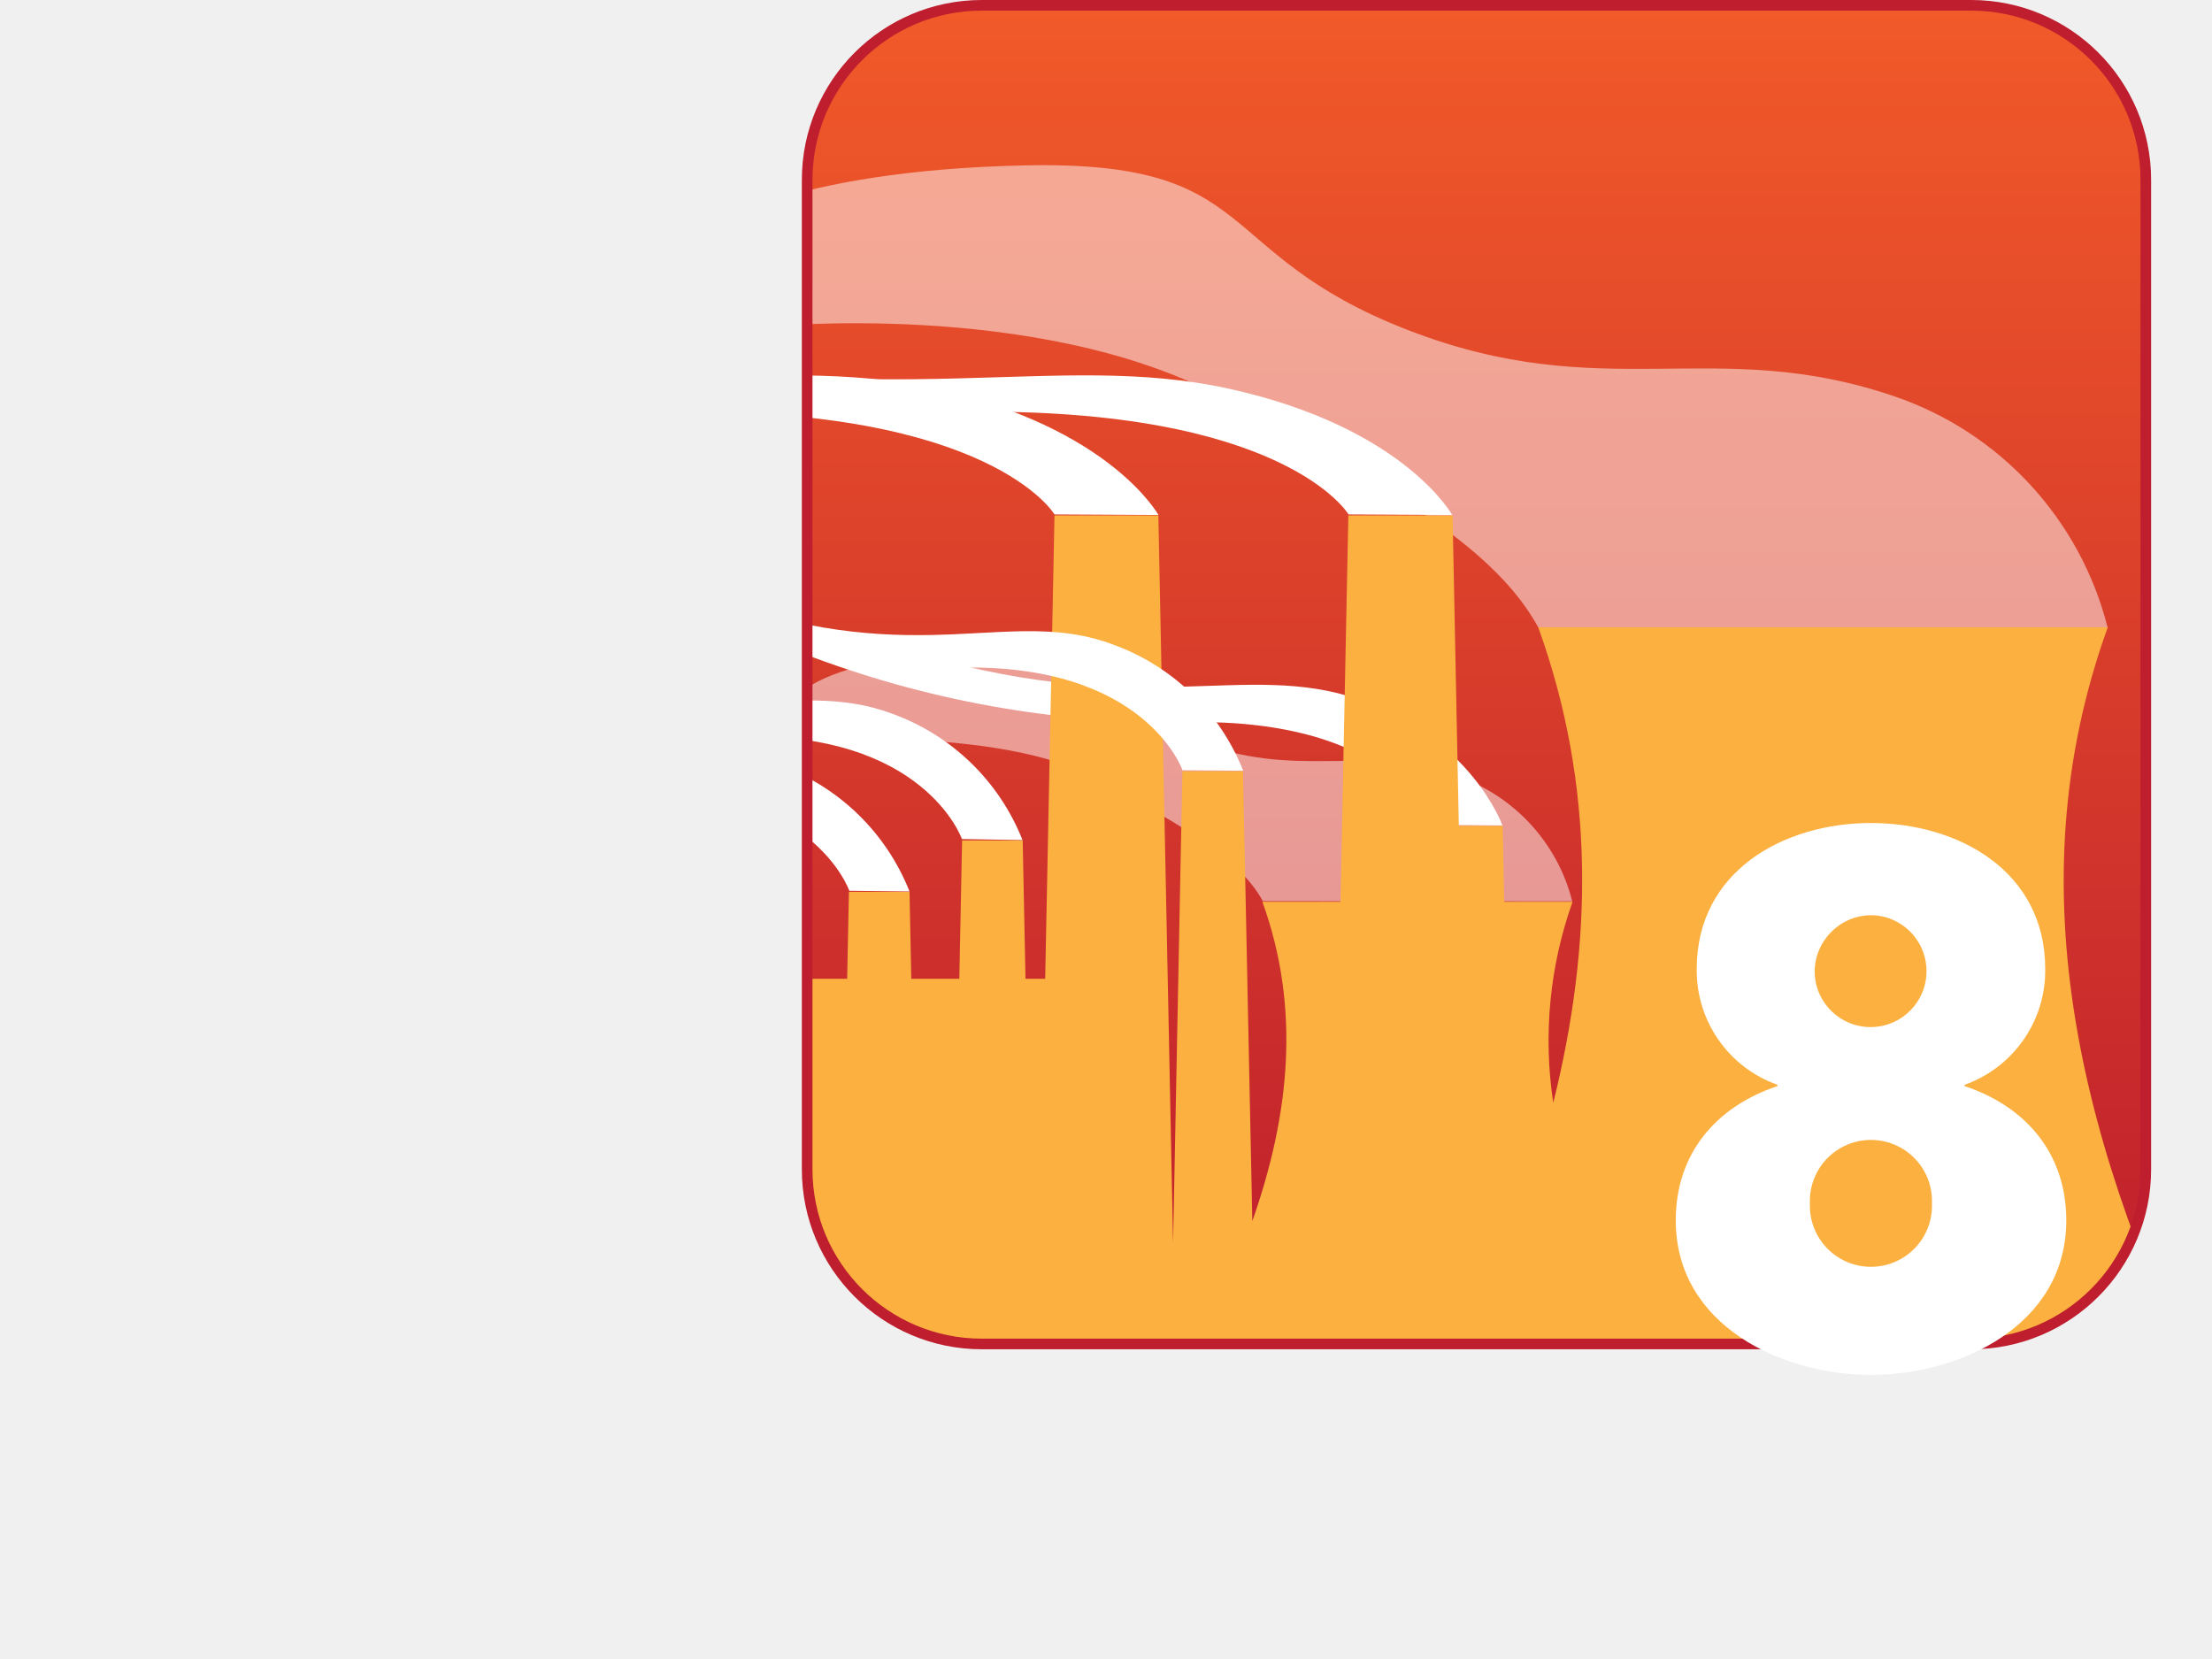
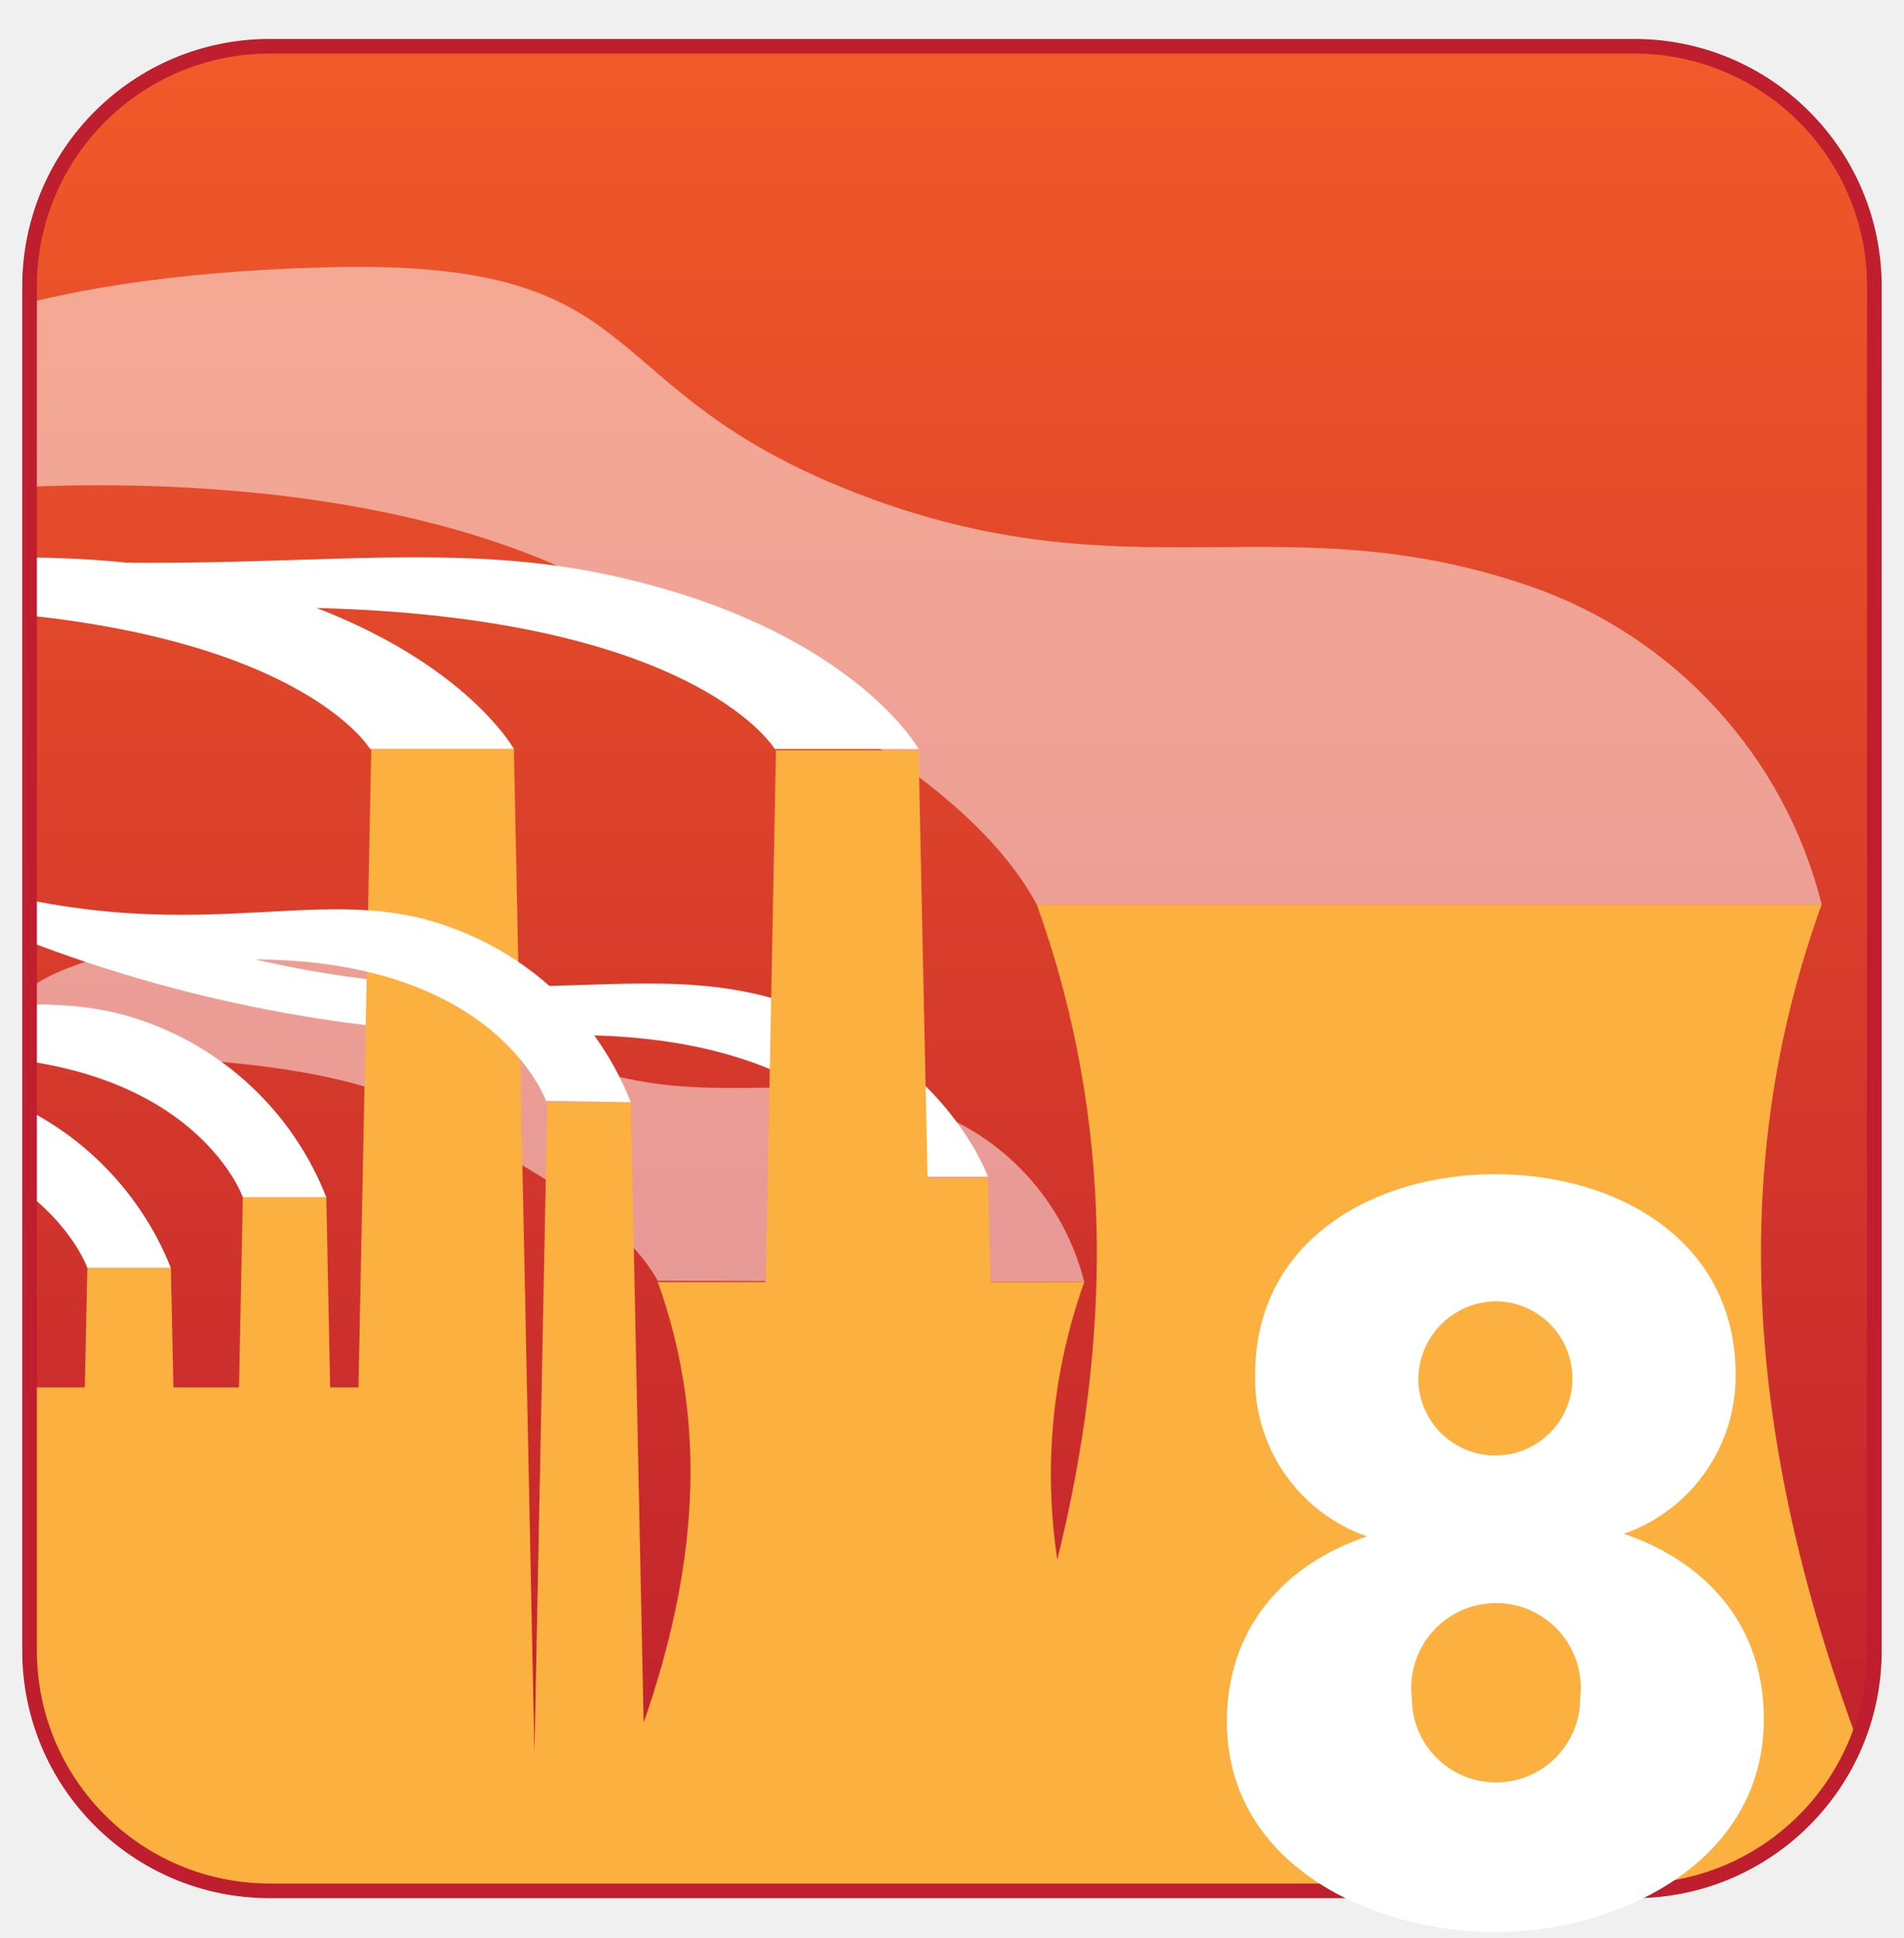
- <svg xmlns="http://www.w3.org/2000/svg" viewBox="0 0 237.27 177.92">
+ <svg xmlns="http://www.w3.org/2000/svg" viewBox="0 0 148.2 150.8">
  <defs>
-     <style>.cls-1,.cls-7{fill:none;}.cls-2{fill:url(#New_Gradient_Swatch_3);}.cls-3,.cls-5{fill:#fff;}.cls-4{clip-path:url(#clip-path);}.cls-5{opacity:0.5;}.cls-6{fill:#fbb040;}.cls-7{stroke:#be1e2d;stroke-miterlimit:10;stroke-width:1.14px;}</style>
-     <linearGradient id="New_Gradient_Swatch_3" x1="158.38" y1="144.16" x2="158.38" y2="0.57" gradientUnits="userSpaceOnUse">
+     <style>.a,.g{fill:none;}.b{fill:url(#a);}.c,.e{fill:#fff;}.d{clip-path:url(#b);}.e{opacity:0.5;}.f{fill:#fbb040;}.g{stroke:#be1e2d;stroke-miterlimit:10;stroke-width:1.14px;}</style>
+     <linearGradient id="a" x1="74.12" y1="147.23" x2="74.12" y2="3.65" gradientUnits="userSpaceOnUse">
      <stop offset="0" stop-color="#be1e2d" />
      <stop offset="1" stop-color="#f15a29" />
    </linearGradient>
-     <clipPath id="clip-path">
-       <rect class="cls-1" x="86.58" y="0.57" width="143.59" height="143.59" rx="18.73" ry="18.73" />
+     <clipPath id="b">
+       <rect class="a" x="2.3" y="3.6" width="143.6" height="143.59" rx="18.7" ry="18.7" />
    </clipPath>
  </defs>
-   <g id="Layer_2" data-name="Layer 2">
-     <g id="Layer_1-2" data-name="Layer 1">
-       <g id="_8" data-name="8">
-         <rect class="cls-2" x="86.58" y="0.57" width="143.59" height="143.59" rx="18.73" ry="18.73" />
-         <path class="cls-3" d="M161.16,88.54S157.82,79.13,145.7,75s-22.82,2.12-46.53-4.68c-12.45-3.57-12.45-2.69-12.45-2.69l-.55,2.48a110.81,110.81,0,0,0,41.08,7.37c22.3-.55,26.7,11,26.7,11Z" />
-         <g class="cls-4">
-           <path class="cls-5" d="M165,67.29c-4.41-8-14.32-14.32-34.14-24.78s-49-7.43-49-7.43L75.66,24.62s8.65-6.33,34.25-6.88,19.82,9.36,41,17.62,33,.55,52.31,7.16a35.34,35.34,0,0,1,22.85,24.78M168.65,96.68a19.17,19.17,0,0,0-12.4-13.44c-10.46-3.58-16.88.6-28.38-3.88s-8.36-9.86-22.26-9.56S87,73.53,87,73.53l-5.6,6s24.78-2,35.54,3.69,16.13,9.11,18.52,13.44" />
-         </g>
-         <g class="cls-4">
-           <path class="cls-6" d="M237.27,151.81c-13.91-28.17-21.37-56.35-11.18-84.52H165c6.14,17,5.84,34,1.61,51a44.36,44.36,0,0,1,2.07-21.56h-7.33l-.16-8.15h-4.71l-.67-33.29H144.63l-.84,41.44h-8.38c4.13,11.42,2.93,22.84-1.08,34.25l-1-48.26h-6.5l-1,50.57-1.58-78H113.11l-1,49.7H110l-.3-14.84h-6.5l-.3,14.84H97.75l-.19-9.33h-6.5l-.19,9.33H84.21c5.54,15.32,1.49,30.64-6.08,46a54.63,54.63,0,0,0,11.73,4.39l-.24,11.81H99l-.21-10.52c1,0,2,.05,3,0l-.1,5H111l-.33,16.3h16.1l-.48-23.74h8.54l-.19-9.18a51.15,51.15,0,0,0,8.15,2.42l-.62,30.5h16.1L157.89,160h4.71l-.09-4.31Q199.89,170.69,237.27,151.81ZM111,155.48l.09,0,0,2.2Z" />
-           <path class="cls-3" d="M109.68,90.11A23.66,23.66,0,0,0,95.73,76.57c-10.93-4.13-20.77,2.75-42-4.68s-15.9-4.68-15.9-4.68l-.5,2.48S59,79.6,79.08,79s24.1,11,24.1,11Z" />
-           <path class="cls-3" d="M97.56,95.62A23.66,23.66,0,0,0,83.62,82.08c-10.93-4.13-20.77,2.75-42-4.68s-15.9-4.68-15.9-4.68l-.5,2.48S46.85,85.11,67,84.55s24.1,11,24.1,11Z" />
-           <path class="cls-3" d="M133.35,82.67A23.65,23.65,0,0,0,119.4,69.14c-10.93-4.13-20.77,2.75-42-4.68s-15.9-4.68-15.9-4.68L61,62.26s21.61,9.91,41.74,9.36,24.1,11,24.1,11Z" />
-           <path class="cls-3" d="M155.77,55.24s-5.18-9.41-23.93-13.54-35.63,2.75-72-4.68-27.28-4.68-27.28-4.68l-.85,2.48s37.08,9.91,71.6,9.36,41.34,11,41.34,11Z" />
-           <path class="cls-3" d="M124.26,55.24s-5.18-9.41-23.93-13.54S64.7,44.46,28.3,37,1,32.35,1,32.35L.17,34.82s37.08,9.91,71.6,9.36,41.34,11,41.34,11Z" />
-         </g>
-         <rect class="cls-7" x="86.58" y="0.57" width="143.59" height="143.59" rx="18.73" ry="18.73" />
-         <path class="cls-3" d="M219.38,103.92a13,13,0,0,1-8.65,12.44v.14c6.55,2.18,10.91,7.2,10.91,14.4,0,11.34-11.49,16.58-20.95,16.58s-20.94-5.24-20.94-16.58c0-7.2,4.36-12.22,10.91-14.4v-.14A13,13,0,0,1,182,103.92c0-10.47,9.31-15.64,18.69-15.64S219.38,93.44,219.38,103.92Zm-25.24,25.16a6.55,6.55,0,1,0,13.09,0,6.55,6.55,0,1,0-13.09,0Zm.51-24.73a6,6,0,1,0,6-6.18A6.1,6.1,0,0,0,194.65,104.35Z" />
-       </g>
-     </g>
+   <rect class="b" x="2.3" y="3.6" width="143.6" height="143.59" rx="18.7" ry="18.7" />
+   <path class="c" d="M76.9,91.6s-3.3-9.4-15.5-13.5-22.8,2.1-46.5-4.7C2.5,69.8,2.5,70.7,2.5,70.7l-.5,2.5A110.8,110.8,0,0,0,43,80.6c22.3-.6,26.7,11,26.7,11Z" />
+   <g class="d">
+     <path class="e" d="M80.7,70.4c-4.4-8-14.3-14.3-34.1-24.8s-49-7.4-49-7.4L-8.6,27.7s8.6-6.3,34.3-6.9,19.8,9.4,41,17.6,33,.6,52.3,7.2a35.3,35.3,0,0,1,22.8,24.8M84.4,99.8A19.2,19.2,0,0,0,72,86.3c-10.5-3.6-16.9.6-28.4-3.9s-8.4-9.9-22.3-9.6S2.8,76.6,2.8,76.6l-5.6,6s24.8-2,35.5,3.7,16.1,9.1,18.5,13.4" />
  </g>
+   <g class="d">
+     <path class="f" d="M153,154.9c-13.9-28.2-21.4-56.3-11.2-84.5H80.7c6.1,17,5.8,34,1.6,51a44.4,44.4,0,0,1,2.1-21.6H77.1l-.2-8.1H72.2l-.7-33.3H60.4l-.8,41.4H51.2c4.1,11.4,2.9,22.8-1.1,34.3l-1-48.3H42.6l-1,50.6L40,58.3H28.9l-1,49.7H25.7l-.3-14.8H18.9L18.6,108H13.5l-.2-9.3H6.8L6.6,108H-.1c5.5,15.3,1.5,30.6-6.1,46a54.6,54.6,0,0,0,11.7,4.4l-.2,11.8h9.4l-.2-10.5h3v5h9.2L26.4,181H42.5L42,157.3h8.5l-.2-9.2a51.1,51.1,0,0,0,8.2,2.4L57.9,181H74l-.4-17.9h4.7v-4.3Q115.6,173.8,153,154.9ZM26.7,158.6h.1v0Z" />
+     <path class="c" d="M25.4,93.2A23.7,23.7,0,0,0,11.5,79.6C.5,75.5-9.3,82.4-30.5,75s-15.9-4.7-15.9-4.7l-.5,2.5s21.6,9.9,41.7,9.4,24.1,11,24.1,11Z" />
+     <path class="c" d="M13.3,98.7A23.7,23.7,0,0,0-.6,85.2c-10.9-4.1-20.8,2.8-42-4.7s-15.9-4.7-15.9-4.7l-.5,2.5s21.6,9.9,41.7,9.4,24.1,11,24.1,11Z" />
+     <path class="c" d="M49.1,85.8A23.7,23.7,0,0,0,35.1,72.2c-10.9-4.1-20.8,2.8-42-4.7s-15.9-4.7-15.9-4.7l-.5,2.5s21.6,9.9,41.7,9.4,24.1,11,24.1,11Z" />
+     <path class="c" d="M71.5,58.3s-5.2-9.4-23.9-13.5-35.6,2.8-72-4.7-27.3-4.7-27.3-4.7l-.9,2.5s37.1,9.9,71.6,9.4,41.3,11,41.3,11Z" />
+     <path class="c" d="M40,58.3s-5.2-9.4-23.9-13.5-35.6,2.8-72-4.7-27.3-4.7-27.3-4.7l-.9,2.5s37.1,9.9,71.6,9.4,41.3,11,41.3,11Z" />
+   </g>
+   <rect class="g" x="2.3" y="3.6" width="143.6" height="143.59" rx="18.7" ry="18.7" />
+   <path class="c" d="M135.1,107a13,13,0,0,1-8.7,12.4h0c6.5,2.2,10.9,7.2,10.9,14.4,0,11.3-11.5,16.6-20.9,16.6S95.5,145.3,95.5,134c0-7.2,4.4-12.2,10.9-14.4h0A13,13,0,0,1,97.7,107c0-10.5,9.3-15.6,18.7-15.6S135.1,96.5,135.1,107Zm-25.2,25.2a6.5,6.5,0,1,0,13.1,0,6.6,6.6,0,1,0-13.1,0Zm.5-24.7a6,6,0,1,0,6-6.2A6.1,6.1,0,0,0,110.4,107.4Z" />
</svg>
